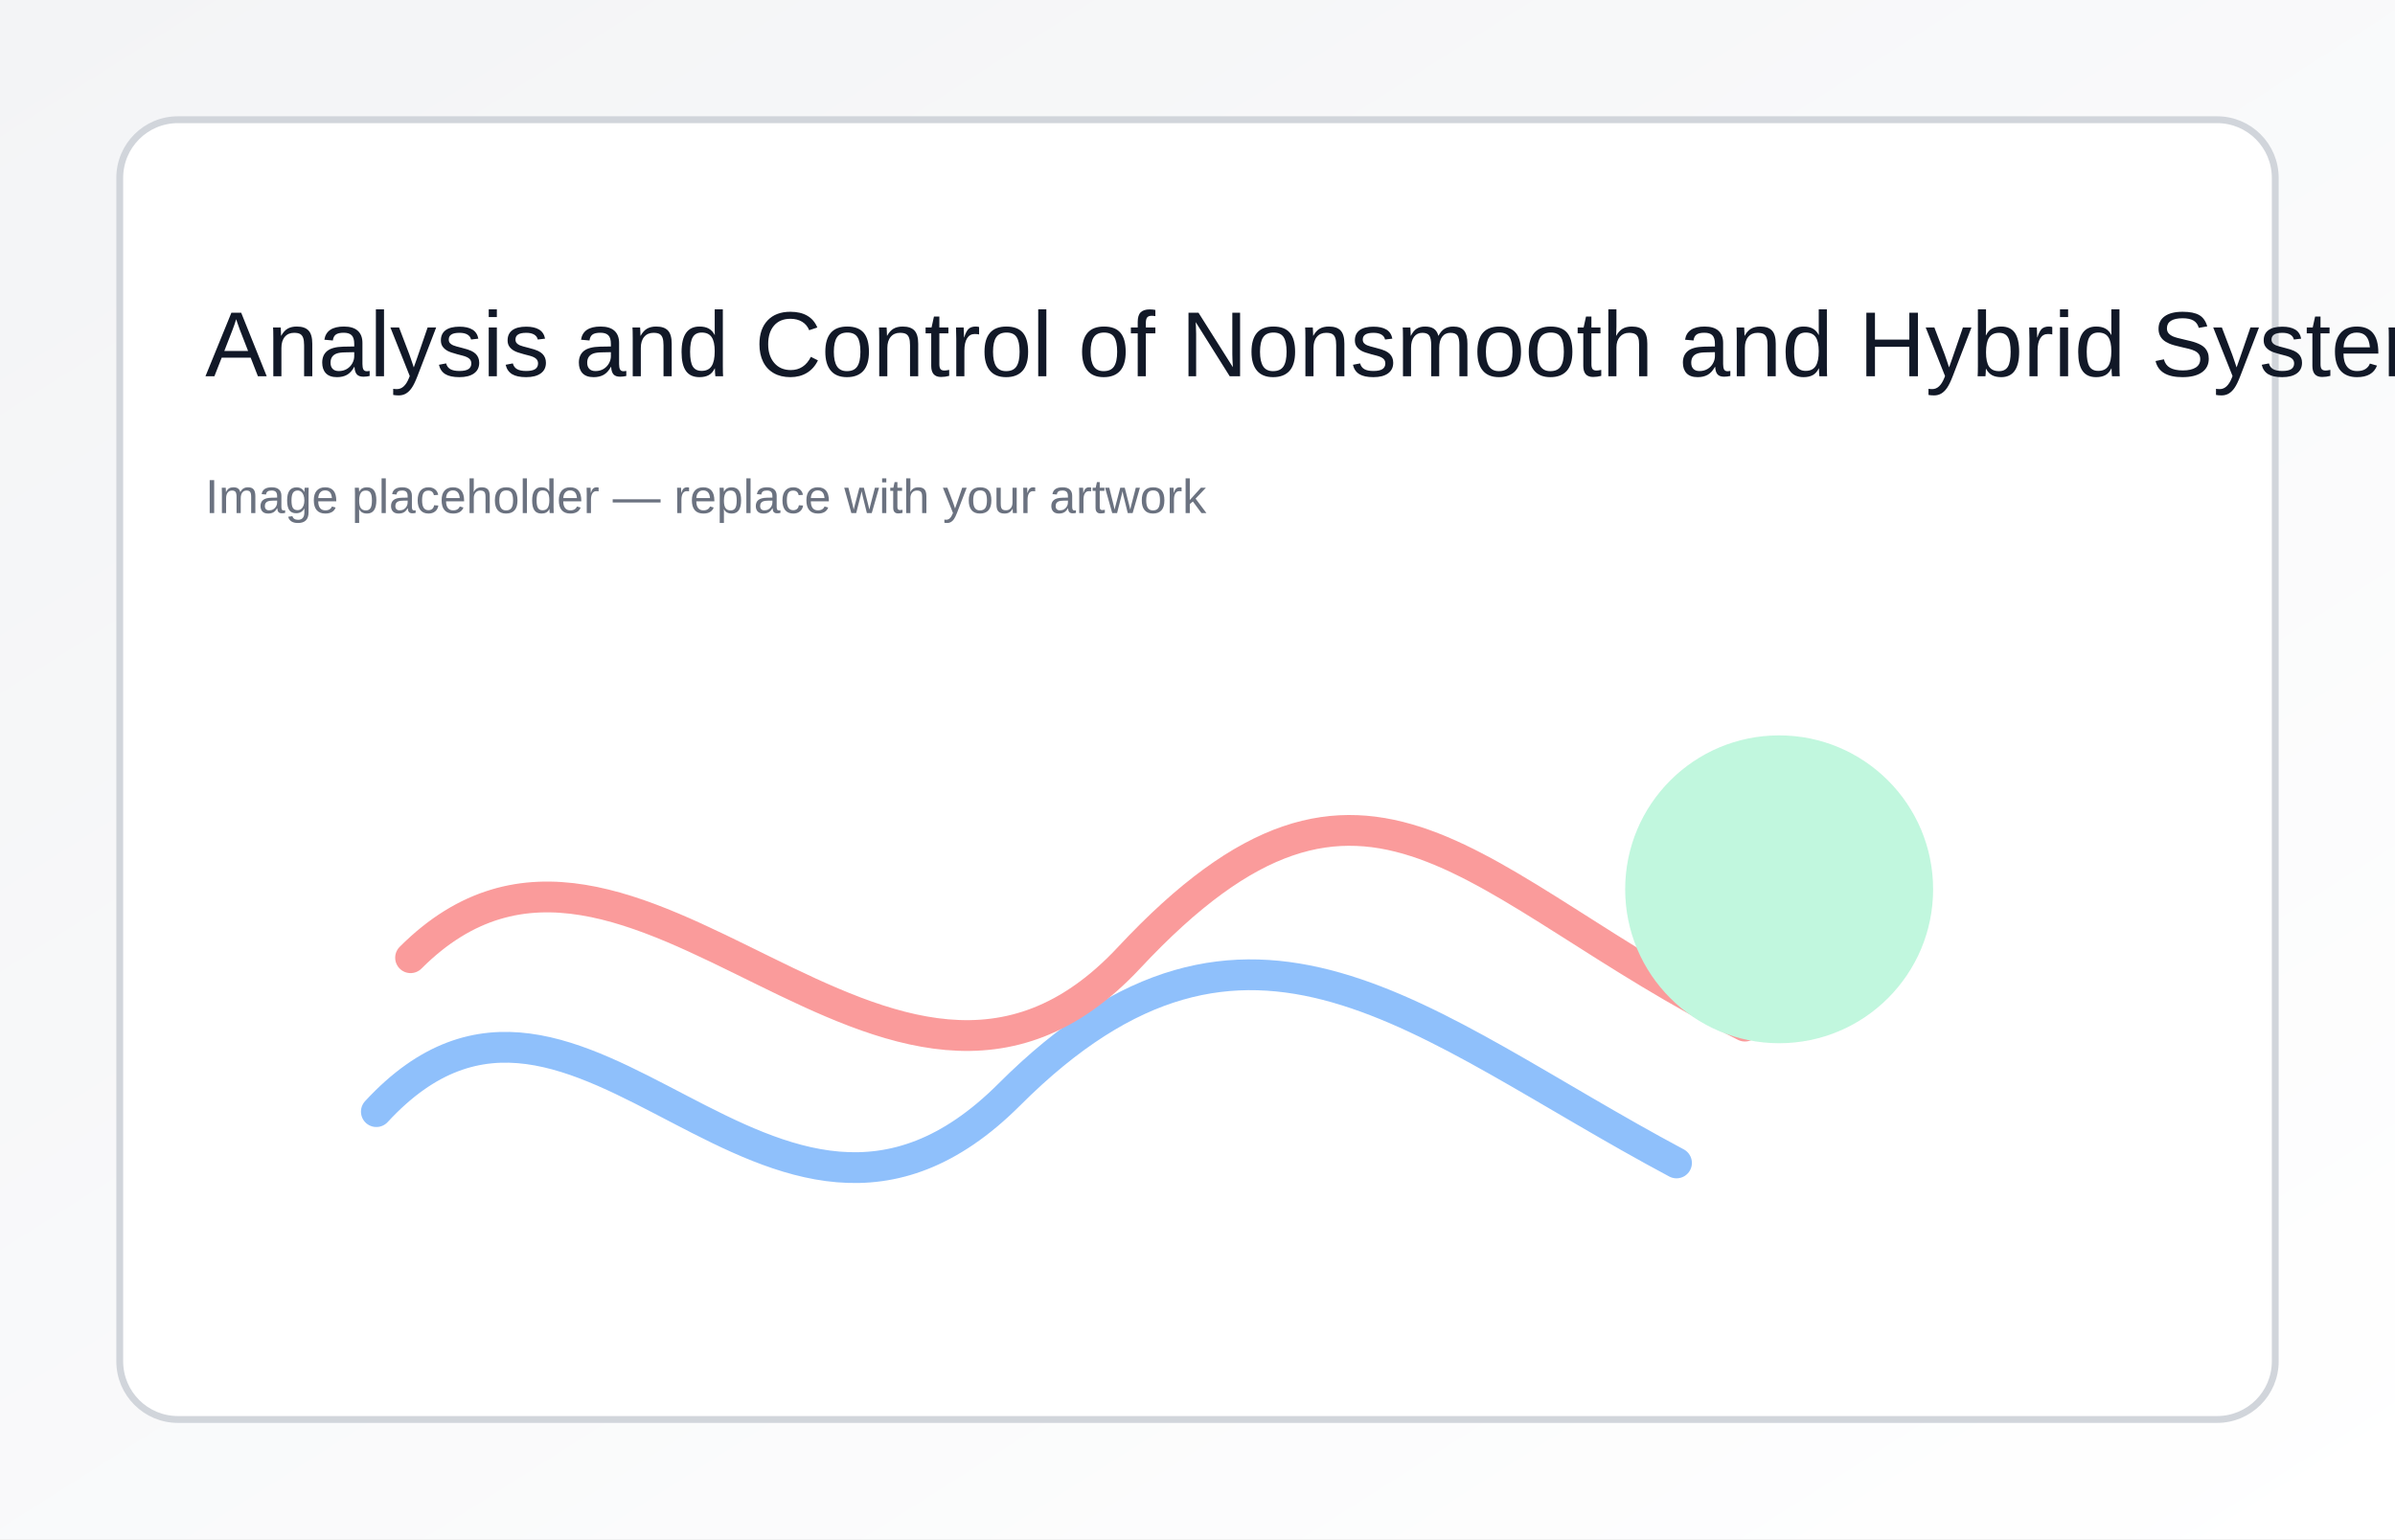
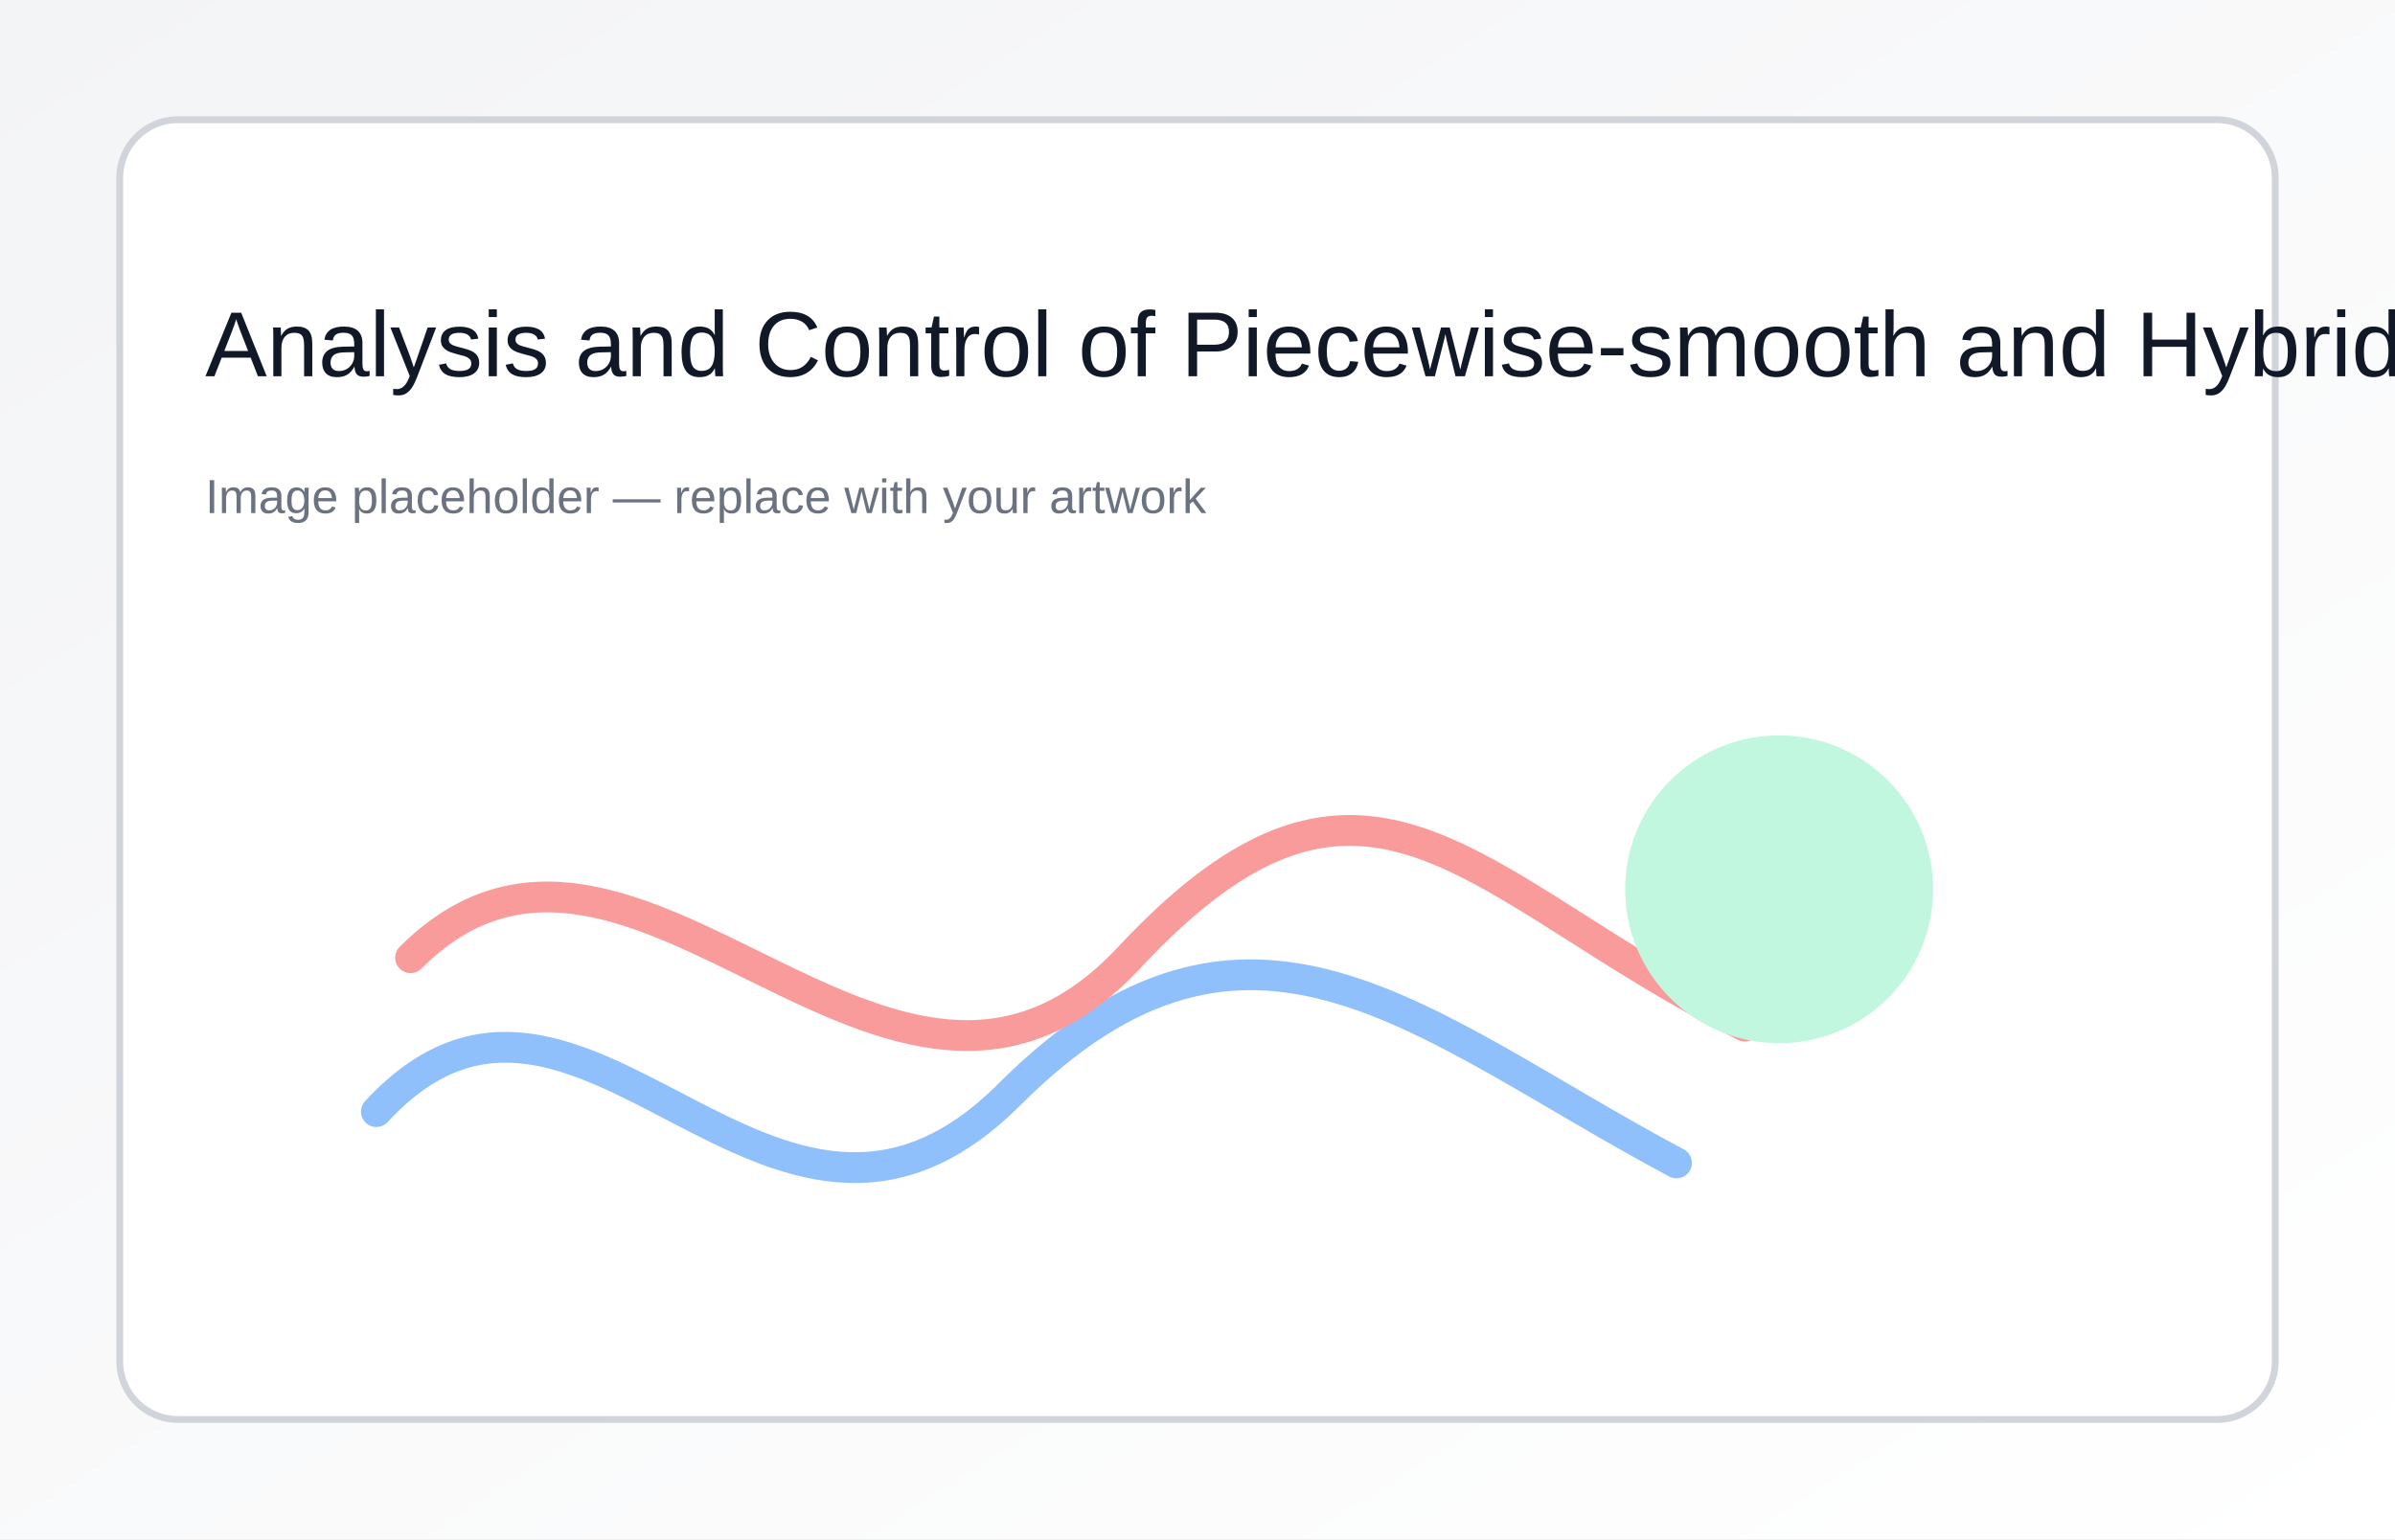
<svg xmlns="http://www.w3.org/2000/svg" width="1400" height="900">
  <defs>
    <linearGradient id="g" x1="0" x2="1" y1="0" y2="1">
      <stop offset="0" stop-color="#f3f4f6" />
      <stop offset="1" stop-color="#ffffff" />
    </linearGradient>
  </defs>
  <rect width="100%" height="100%" fill="url(#g)" />
  <rect x="70" y="70" width="1260" height="760" rx="34" fill="#ffffff" stroke="#d1d5db" stroke-width="4" />
-   <text x="120" y="220" font-family="Arial, Helvetica, sans-serif" font-size="54" fill="#111827">Analysis and Control of Nonsmooth and Hybrid Systems</text>
+   <text x="120" y="220" font-family="Arial, Helvetica, sans-serif" font-size="54" fill="#111827">Analysis and Control of Piecewise-smooth and Hybrid Systems</text>
  <text x="120" y="300" font-family="Arial, Helvetica, sans-serif" font-size="28" fill="#6b7280">Image placeholder — replace with your artwork</text>
  <g opacity="0.7">
    <path d="M220 650 C 340 520, 450 780, 590 640 S 830 600, 980 680" fill="none" stroke="#60a5fa" stroke-width="18" stroke-linecap="round" />
    <path d="M240 560 C 370 430, 520 710, 660 560 S 860 520, 1020 600" fill="none" stroke="#f87171" stroke-width="18" stroke-linecap="round" />
    <circle cx="1040" cy="520" r="90" fill="#a7f3d0" />
  </g>
</svg>
